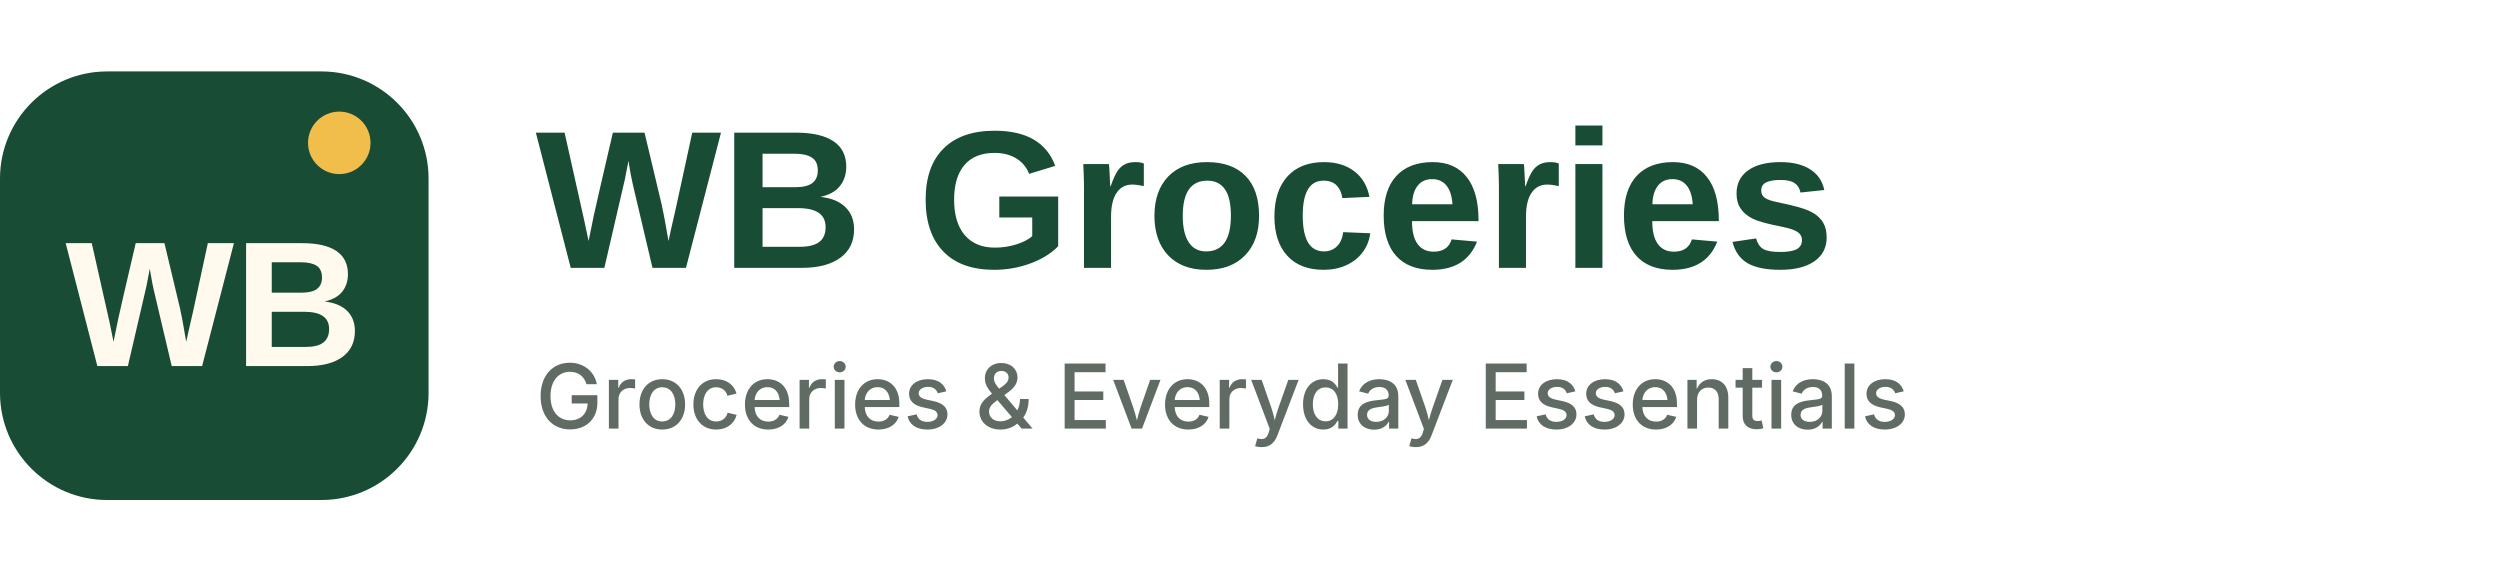
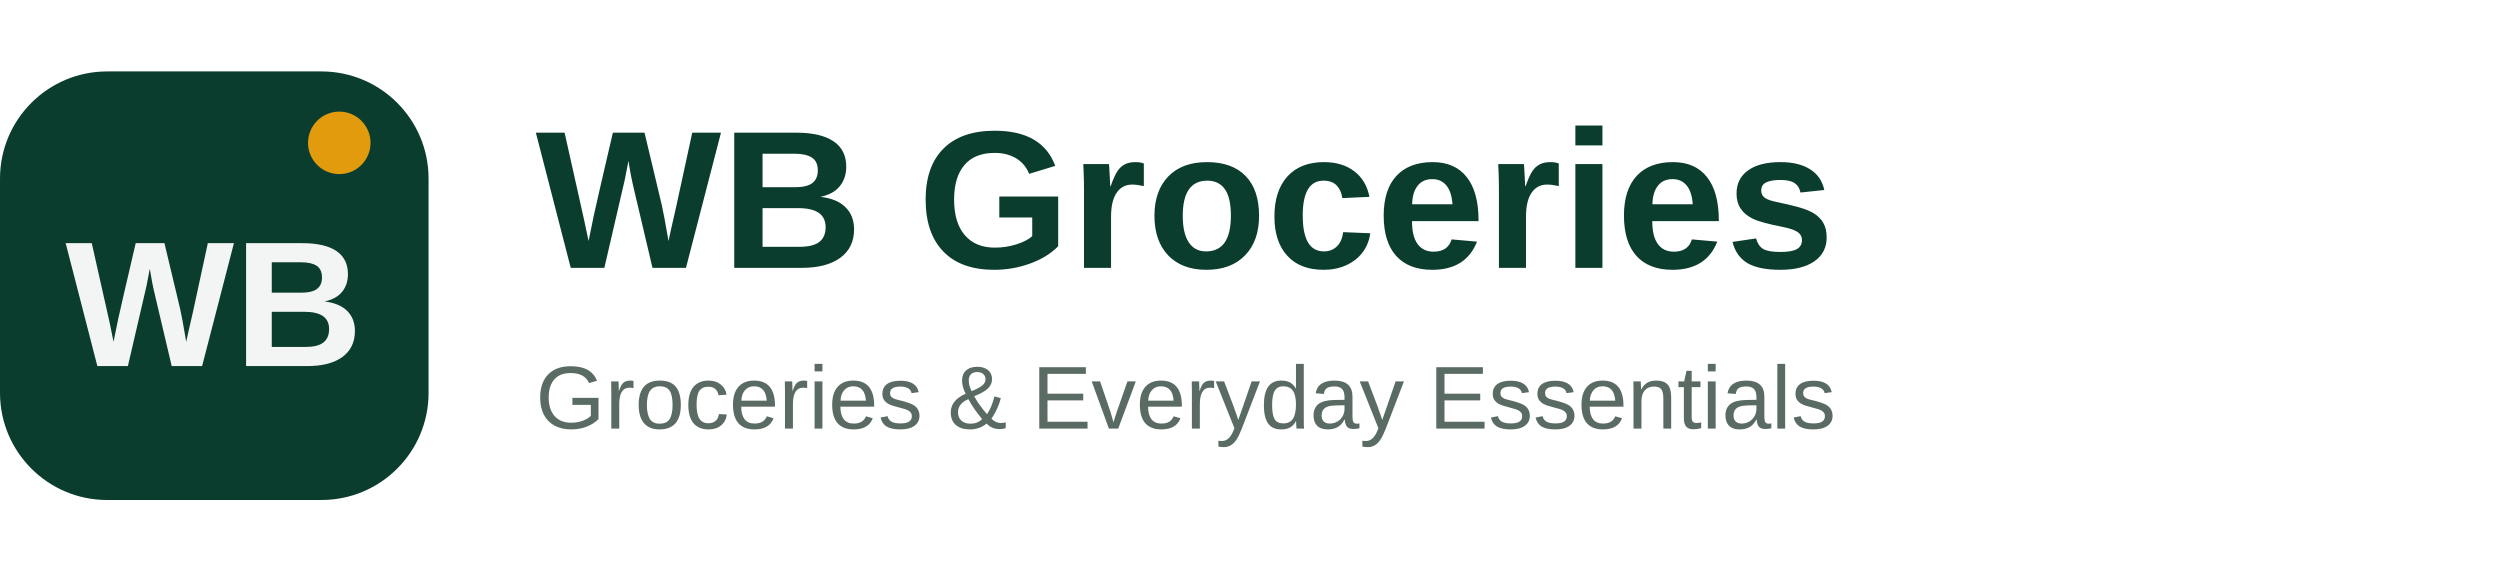
<svg xmlns="http://www.w3.org/2000/svg" width="280" height="64" viewBox="0 0 280 64" role="img" aria-label="WB Groceries">
-   <rect x="0" y="8" width="48" height="48" rx="12" fill="#184C35" />
-   <text x="24" y="41" text-anchor="middle" font-family="Manrope,Arial,sans-serif" font-size="20" font-weight="800" fill="#FFF9EE">WB</text>
-   <circle cx="38" cy="16" r="3.5" fill="#F2BE4B" />
-   <text x="60" y="30" font-family="Manrope,Arial,sans-serif" font-size="22" font-weight="800" fill="#184C35">WB Groceries</text>
-   <text x="60" y="48" font-family="Inter,Arial,sans-serif" font-size="10" font-weight="500" fill="#606B64">Groceries &amp; Everyday Essentials</text>
+   <rect x="0" y="8" width="48" height="48" rx="12" fill="#0B3D2E" />
+   <text x="24" y="41" text-anchor="middle" font-family="Outfit,Arial,sans-serif" font-size="20" font-weight="800" fill="#F3F5F4">WB</text>
+   <circle cx="38" cy="16" r="3.5" fill="#E39B0E" />
+   <text x="60" y="30" font-family="Outfit,Arial,sans-serif" font-size="22" font-weight="800" fill="#0B3D2E">WB Groceries</text>
+   <text x="60" y="48" font-family="DM Sans,Arial,sans-serif" font-size="10" font-weight="500" fill="#5A6B63">Groceries &amp; Everyday Essentials</text>
</svg>
